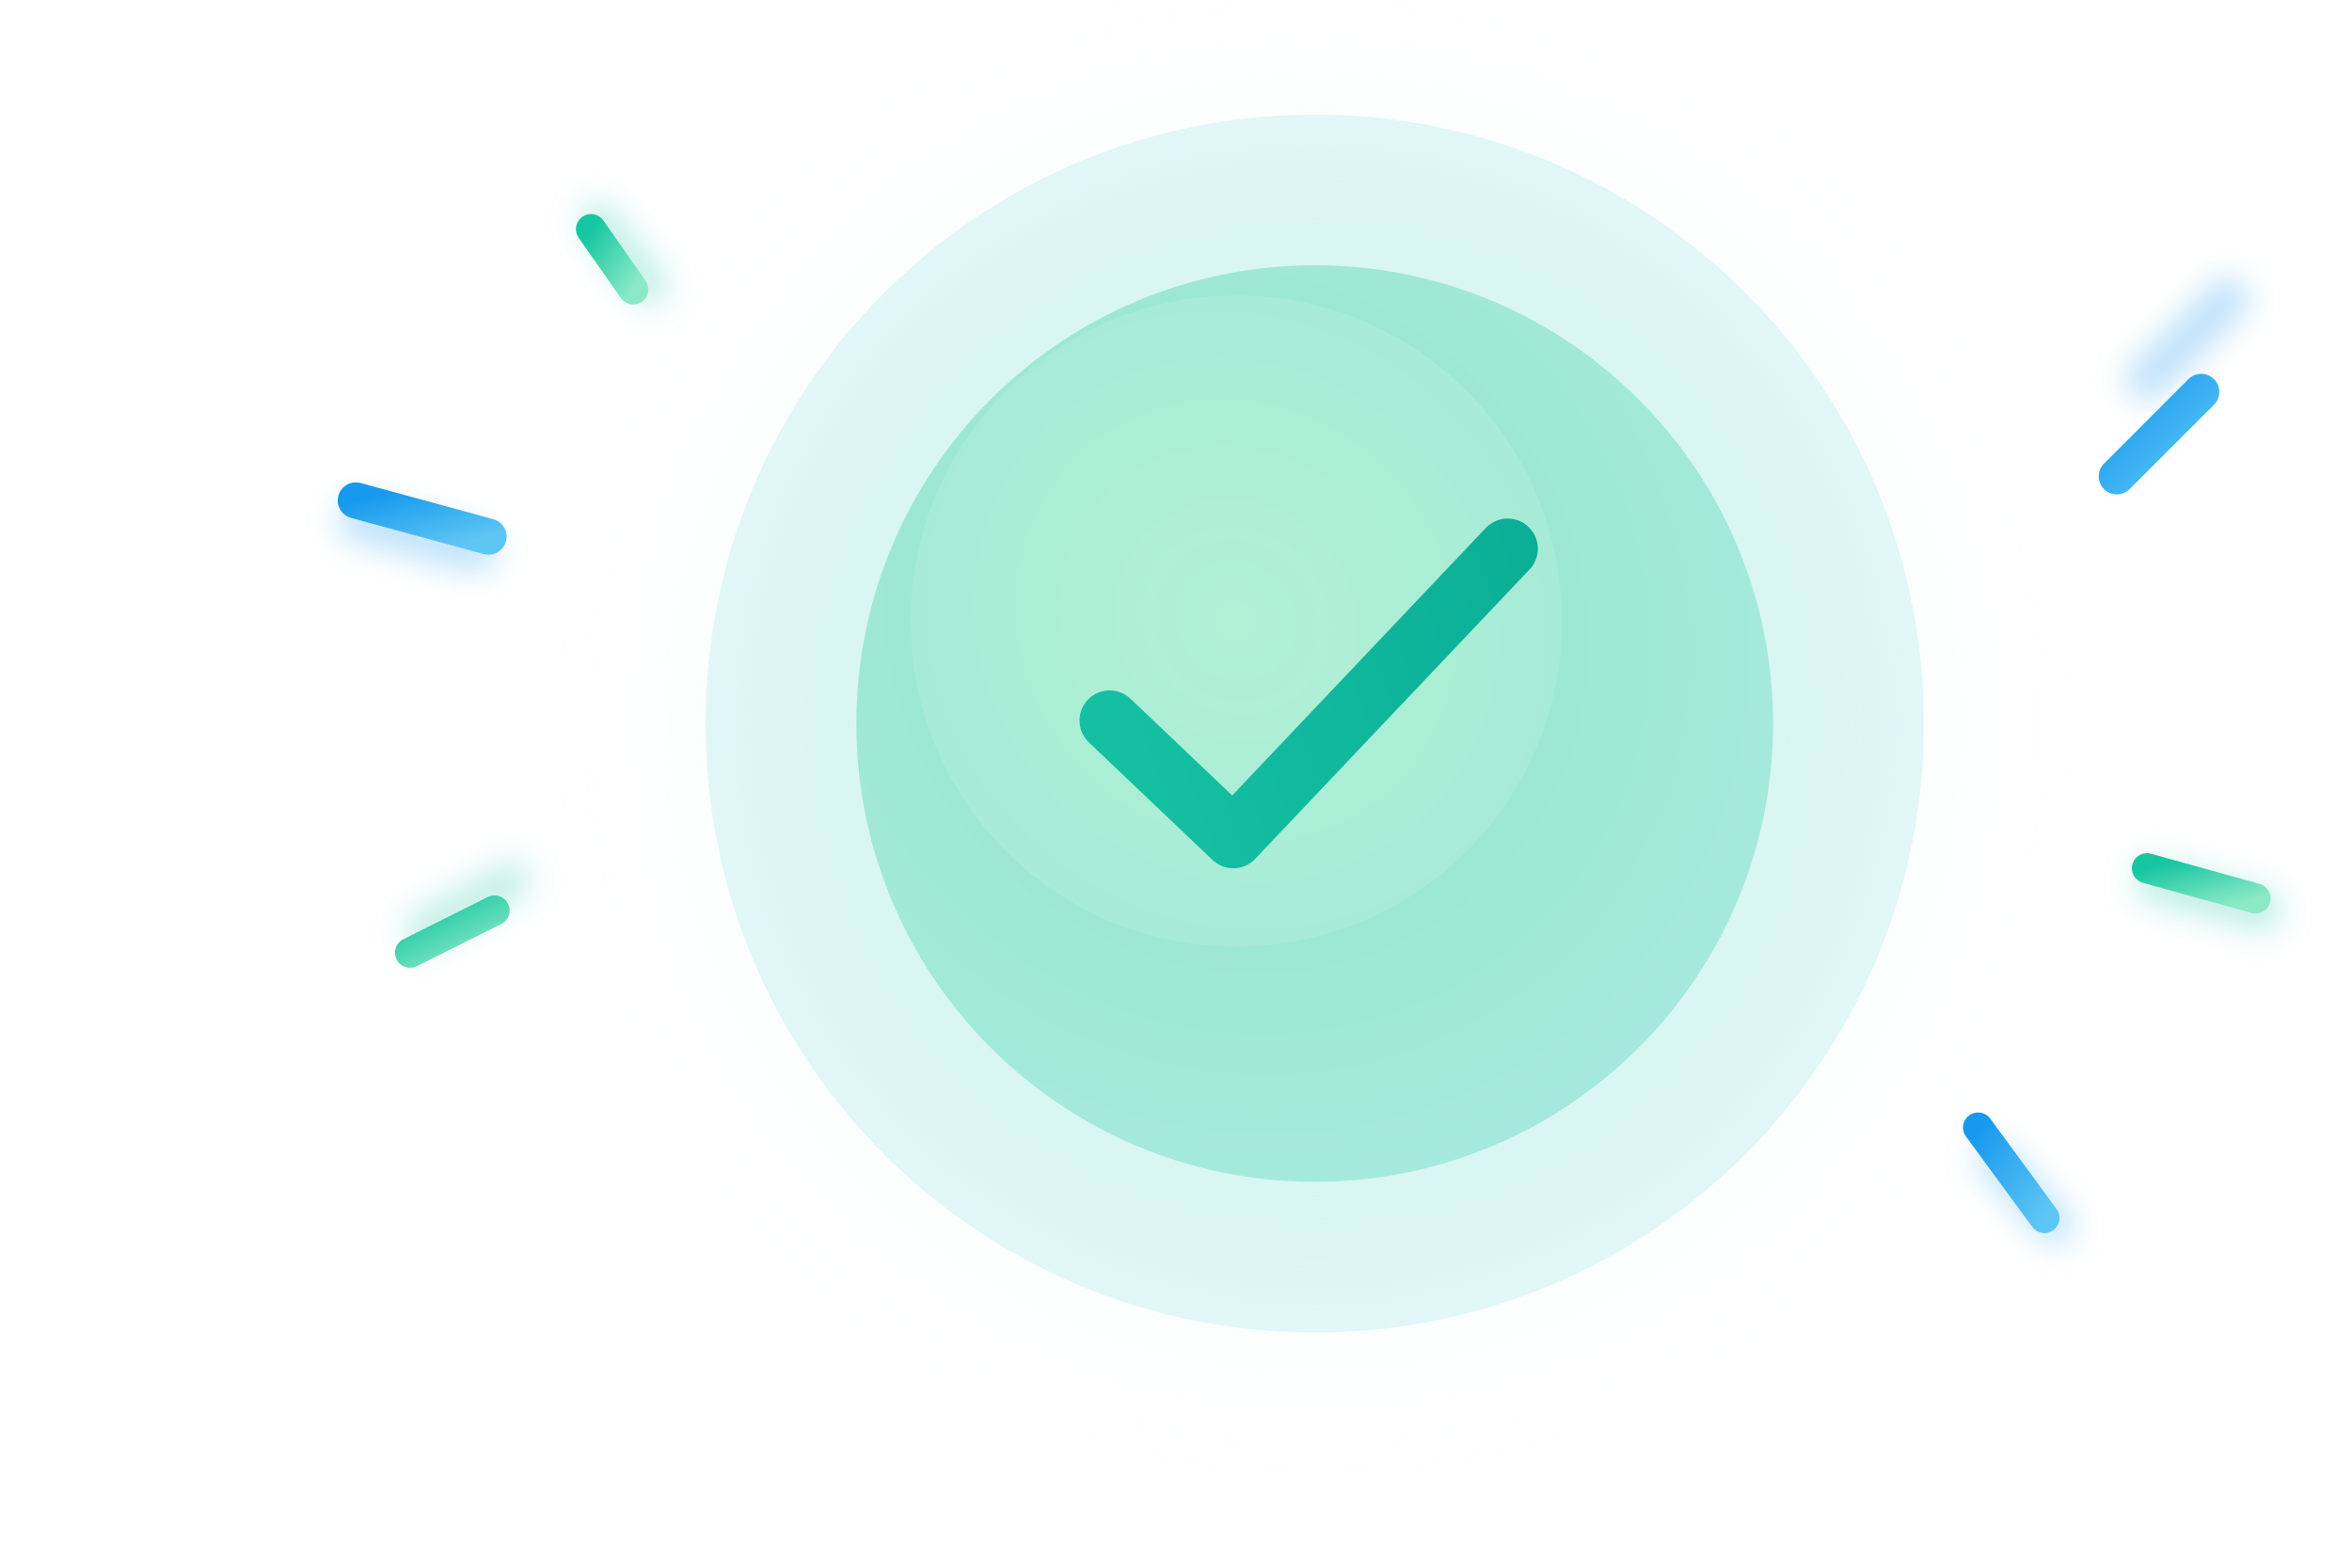
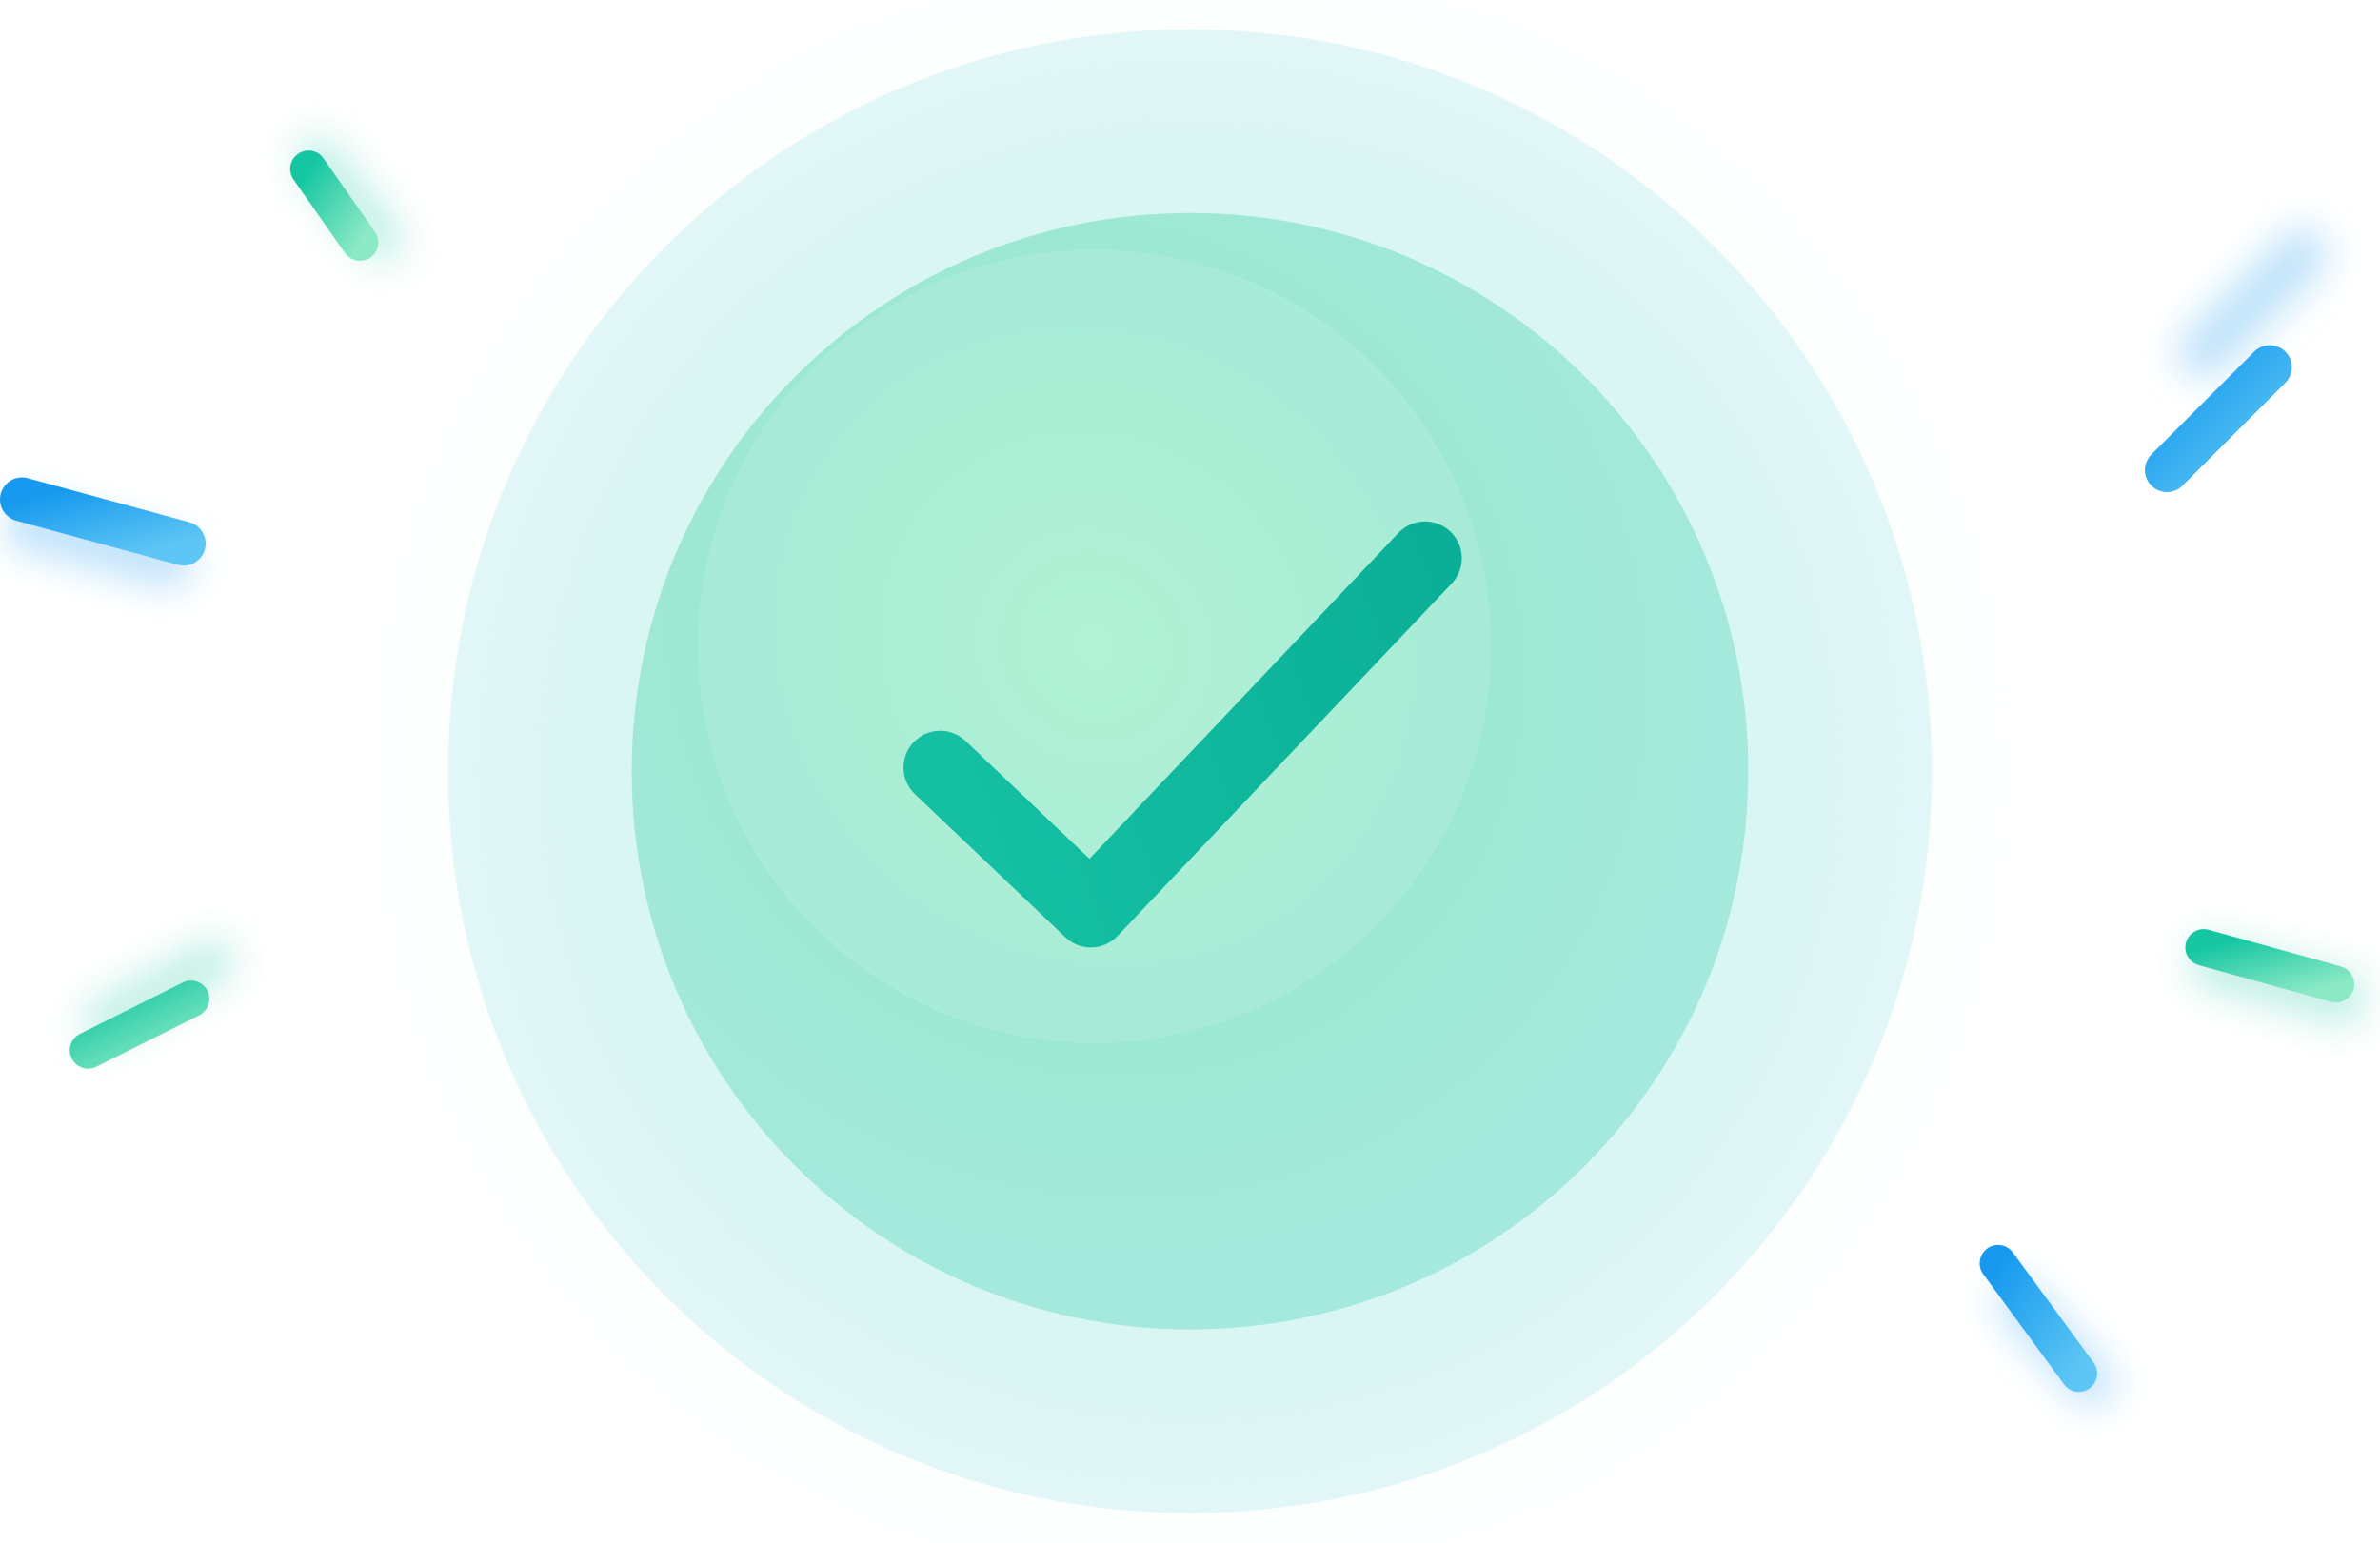
- <svg xmlns="http://www.w3.org/2000/svg" width="390" height="260" viewBox="0 0 390 260" fill="none">
+ <svg xmlns="http://www.w3.org/2000/svg" width="324" height="210" viewBox="56 15 324 210" fill="none">
  <defs>
    <radialGradient id="outerGlow" cx="0" cy="0" r="1" gradientUnits="userSpaceOnUse" gradientTransform="translate(218 120) rotate(90) scale(105)">
      <stop offset="0" stop-color="#B8F2DF" stop-opacity="0.72" />
      <stop offset="0.68" stop-color="#D8F7F2" stop-opacity="0.52" />
      <stop offset="1" stop-color="#DFF9F8" stop-opacity="0" />
    </radialGradient>
    <radialGradient id="ring" cx="0" cy="0" r="1" gradientUnits="userSpaceOnUse" gradientTransform="translate(218 120) rotate(90) scale(101)">
      <stop offset="0" stop-color="#C5F3E3" stop-opacity="0.95" />
      <stop offset="0.72" stop-color="#D2F5F0" stop-opacity="0.78" />
      <stop offset="1" stop-color="#C7EEF0" stop-opacity="0.5" />
    </radialGradient>
    <radialGradient id="core" cx="0" cy="0" r="1" gradientUnits="userSpaceOnUse" gradientTransform="translate(205 103) rotate(45) scale(100 94)">
      <stop offset="0" stop-color="#A9F0D0" />
      <stop offset="0.55" stop-color="#9DE8D2" />
      <stop offset="1" stop-color="#A6E9DF" />
    </radialGradient>
    <linearGradient id="check" x1="183" y1="110" x2="254" y2="84" gradientUnits="userSpaceOnUse">
      <stop stop-color="#14BFA2" />
      <stop offset="1" stop-color="#0AAE96" />
    </linearGradient>
    <linearGradient id="sparkBlue" x1="0" y1="0" x2="1" y2="1">
      <stop stop-color="#1699EE" />
      <stop offset="1" stop-color="#5EC6F4" />
    </linearGradient>
    <linearGradient id="sparkMint" x1="0" y1="0" x2="1" y2="1">
      <stop stop-color="#16C6A2" />
      <stop offset="1" stop-color="#8BE9C5" />
    </linearGradient>
    <filter id="blurGlow" x="-80%" y="-80%" width="260%" height="260%">
      <feGaussianBlur stdDeviation="12" />
    </filter>
    <filter id="soft" x="-80%" y="-80%" width="260%" height="260%">
      <feGaussianBlur stdDeviation="2.5" />
    </filter>
  </defs>
  <circle cx="218" cy="120" r="105" fill="url(#outerGlow)" filter="url(#blurGlow)" />
  <circle cx="218" cy="120" r="101" fill="url(#ring)" />
  <circle cx="218" cy="120" r="76" fill="url(#core)" />
  <circle cx="205" cy="103" r="54" fill="#E6FFF6" opacity="0.13" />
  <path d="M184 119.5 L204.5 139 L250 91" stroke="url(#check)" stroke-width="10" stroke-linecap="round" stroke-linejoin="round" />
  <g opacity="0.28" filter="url(#soft)">
    <rect x="95" y="36" width="6" height="20" rx="3" transform="rotate(-38 95 36)" fill="#1BC7A5" />
    <rect x="57" y="82" width="27" height="7" rx="3.5" transform="rotate(15 57 82)" fill="#1699EE" />
    <rect x="66" y="153" width="23" height="6" rx="3" transform="rotate(-29 66 153)" fill="#1BC7A5" />
    <rect x="351" y="63" width="26" height="7" rx="3.5" transform="rotate(-45 351 63)" fill="#1699EE" />
    <rect x="355" y="142" width="25" height="7" rx="3.5" transform="rotate(15 355 142)" fill="#1BC7A5" />
    <rect x="331" y="188" width="21" height="6" rx="3" transform="rotate(48 331 188)" fill="#1699EE" />
  </g>
  <g stroke-linecap="round">
    <path d="M98 38 L105 48" stroke="url(#sparkMint)" stroke-width="5" />
    <path d="M59 83 L81 89" stroke="url(#sparkBlue)" stroke-width="6" />
    <path d="M68 158 L82 151" stroke="url(#sparkMint)" stroke-width="5" />
    <path d="M365 65 L351 79" stroke="url(#sparkBlue)" stroke-width="6" />
    <path d="M374 149 L356 144" stroke="url(#sparkMint)" stroke-width="5" />
    <path d="M339 202 L328 187" stroke="url(#sparkBlue)" stroke-width="5" />
  </g>
</svg>
